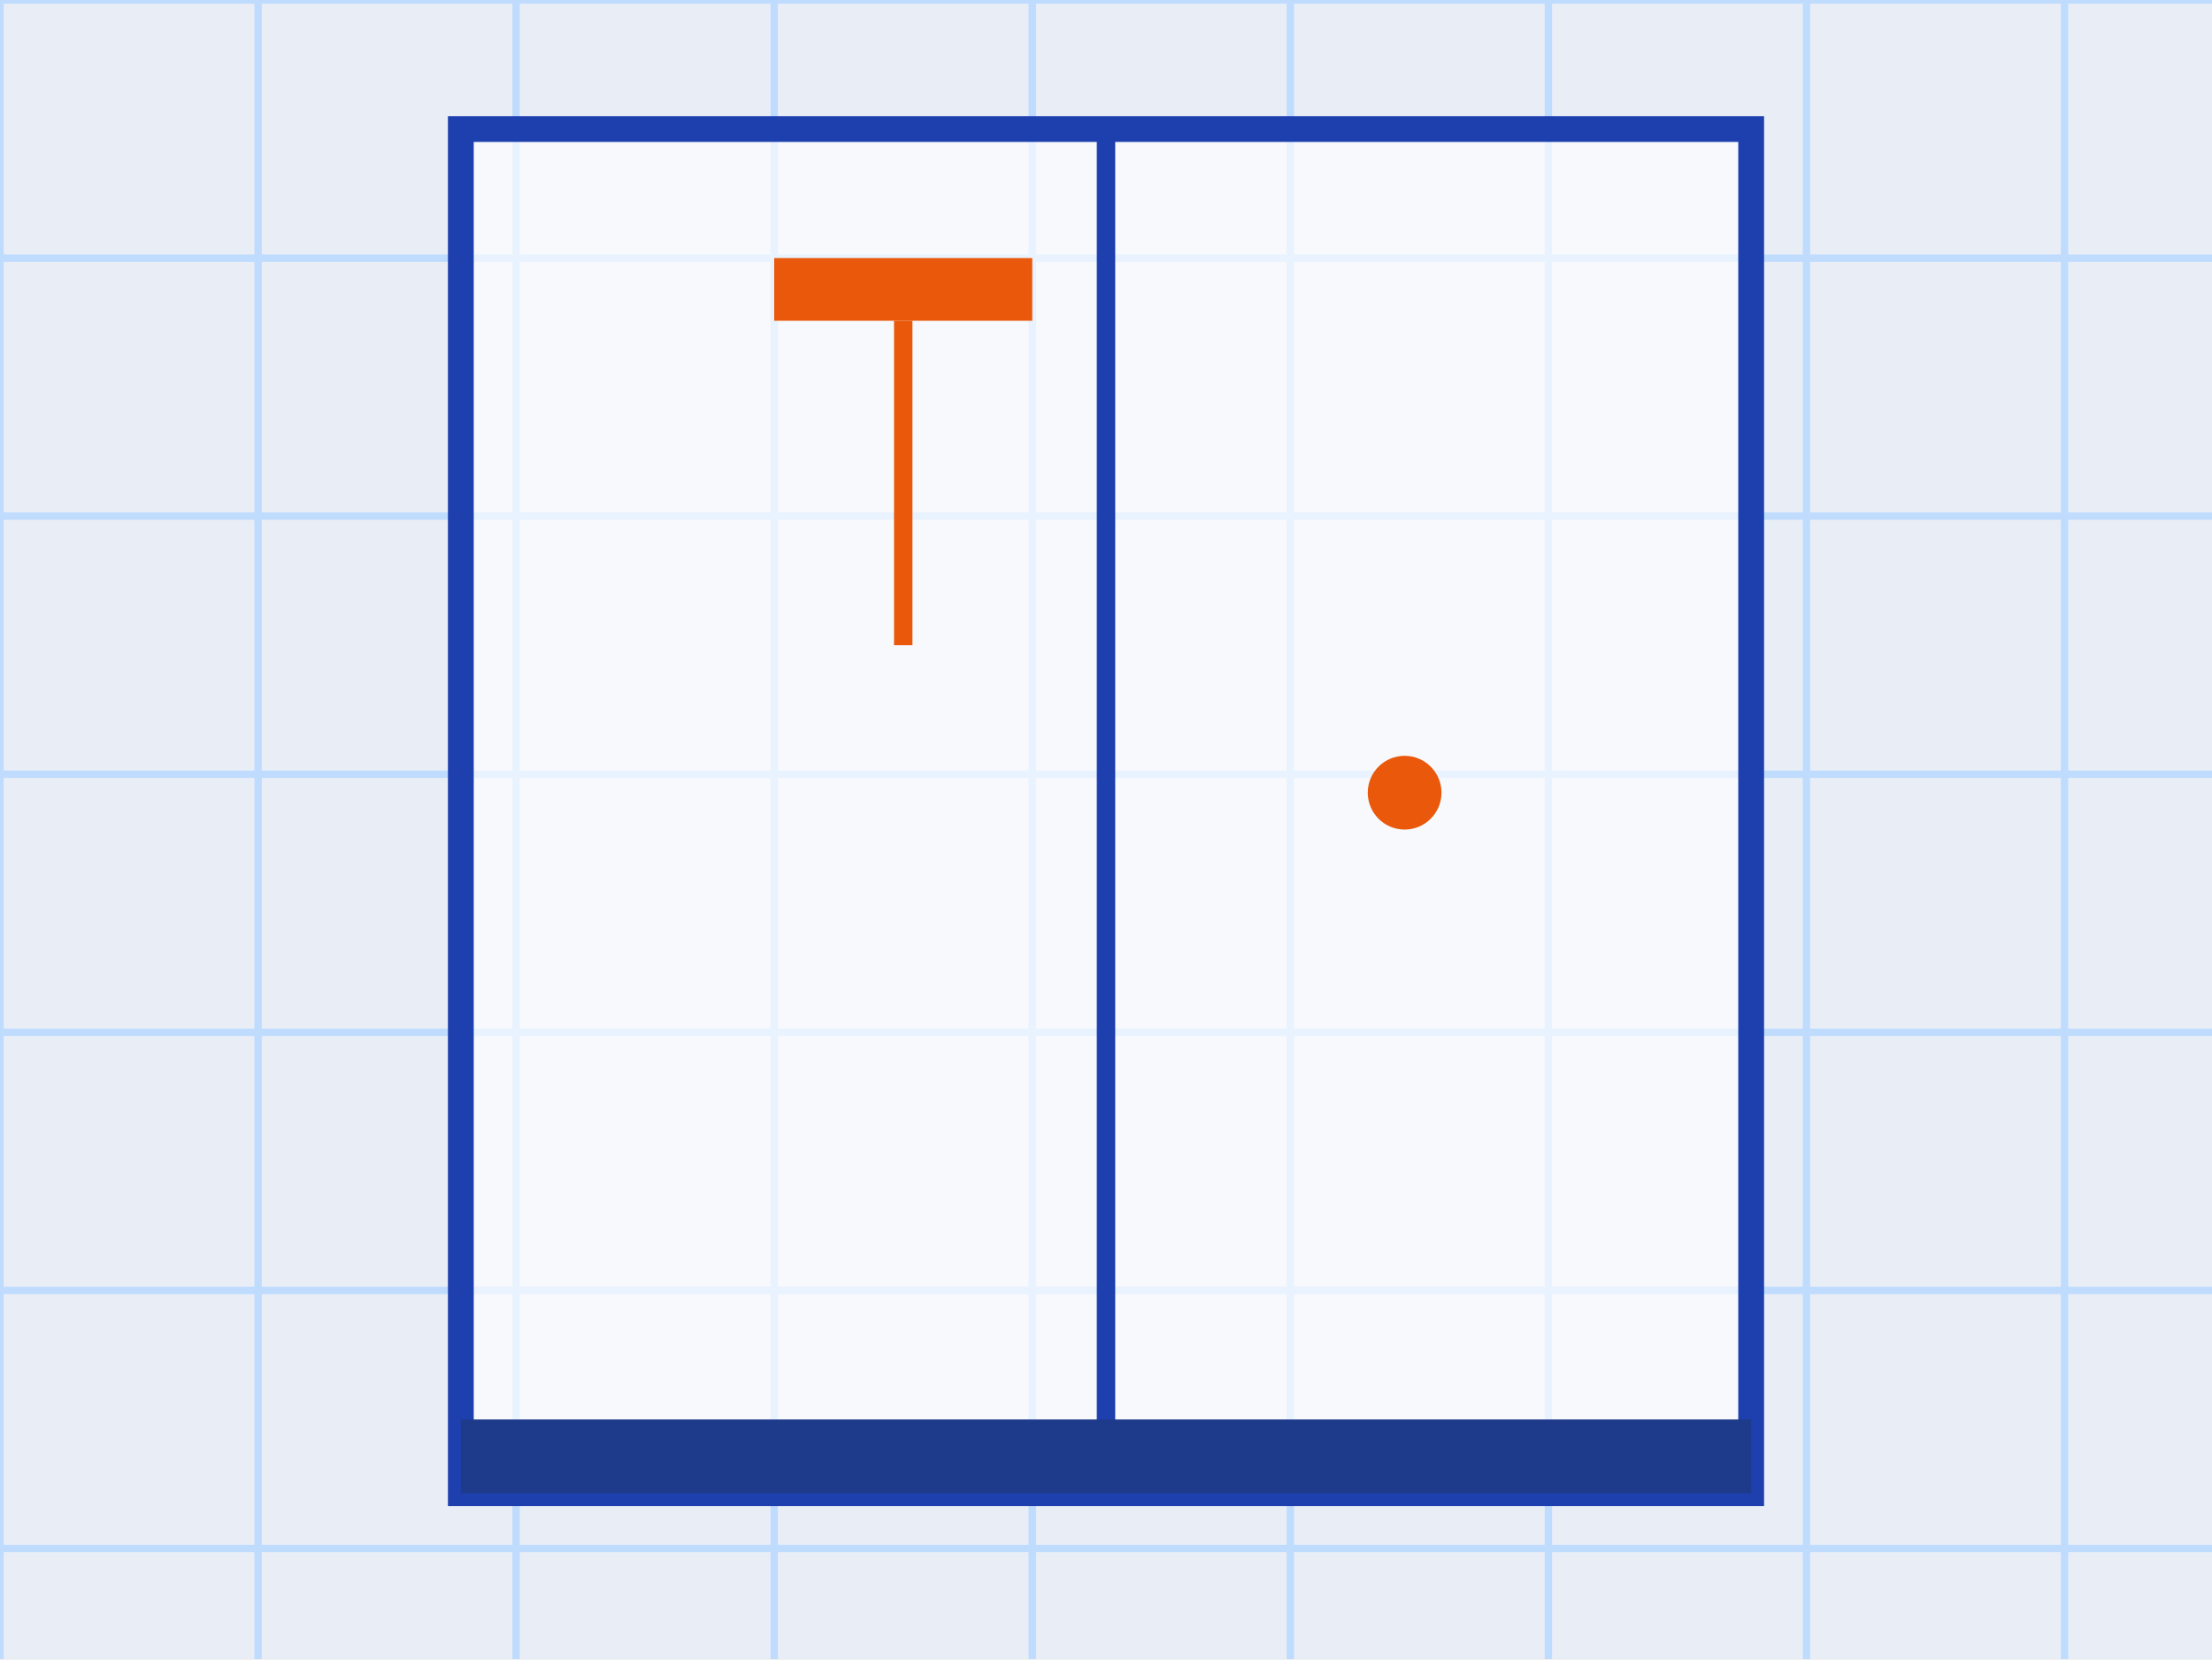
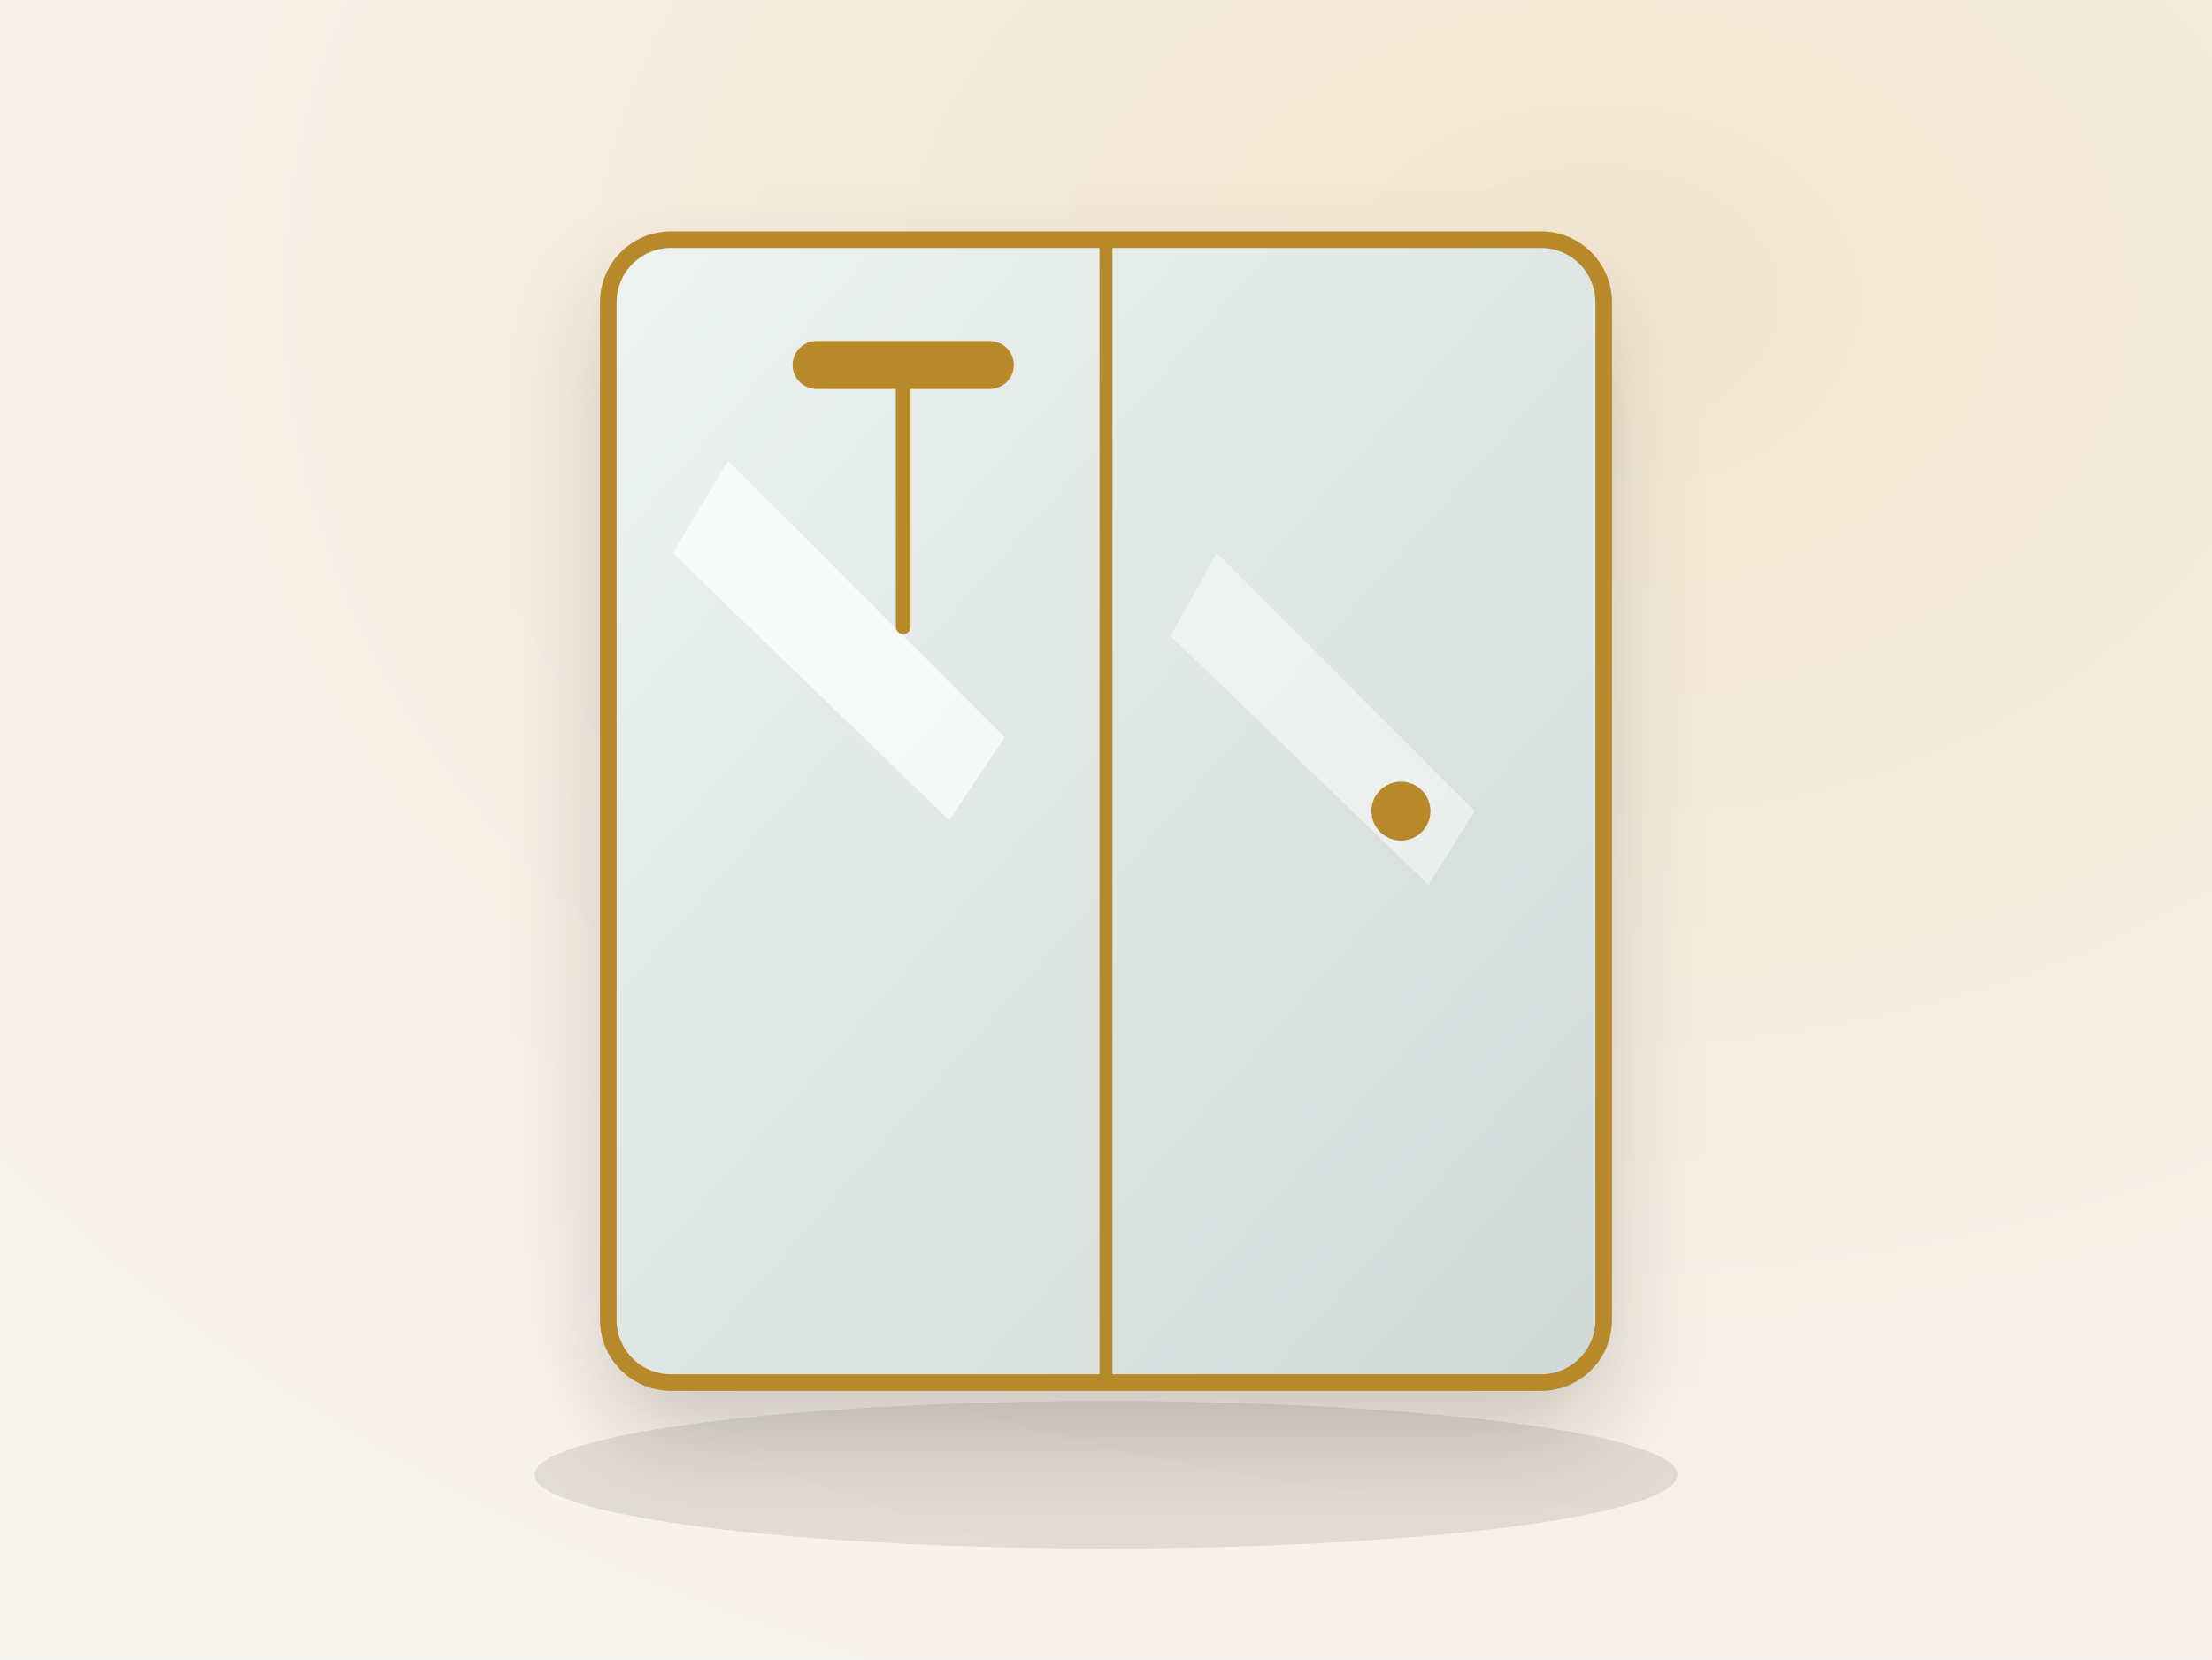
<svg xmlns="http://www.w3.org/2000/svg" viewBox="0 0 1200 900" width="1200" height="900" role="img">
-   <rect width="1200" height="900" fill="#e9eef6" />
-   <g stroke="#bfdbfe" stroke-width="4" opacity="1">
-     <line x1="0" y1="0" x2="0" y2="900" />
-     <line x1="140" y1="0" x2="140" y2="900" />
-     <line x1="280" y1="0" x2="280" y2="900" />
-     <line x1="420" y1="0" x2="420" y2="900" />
-     <line x1="560" y1="0" x2="560" y2="900" />
-     <line x1="700" y1="0" x2="700" y2="900" />
-     <line x1="840" y1="0" x2="840" y2="900" />
-     <line x1="980" y1="0" x2="980" y2="900" />
-     <line x1="1120" y1="0" x2="1120" y2="900" />
-     <line x1="0" y1="0" x2="1200" y2="0" />
-     <line x1="0" y1="140" x2="1200" y2="140" />
-     <line x1="0" y1="280" x2="1200" y2="280" />
-     <line x1="0" y1="420" x2="1200" y2="420" />
-     <line x1="0" y1="560" x2="1200" y2="560" />
-     <line x1="0" y1="700" x2="1200" y2="700" />
-     <line x1="0" y1="840" x2="1200" y2="840" />
+   <defs>
+     <filter id="sh" x="-30%" y="-30%" width="160%" height="160%">
+       <feDropShadow dx="0" dy="26" stdDeviation="26" flood-color="#1b1613" flood-opacity="0.18" />
+     </filter>
+     <filter id="sf" x="-30%" y="-30%" width="160%" height="160%">
+       <feDropShadow dx="0" dy="14" stdDeviation="14" flood-color="#1b1613" flood-opacity="0.12" />
+     </filter>
+     <radialGradient id="warm" cx="0.72" cy="0.18" r="0.9">
+       <stop offset="0" stop-color="#f3e6d2" />
+       <stop offset="1" stop-color="#f7f3ed" />
+     </radialGradient>
+     <linearGradient id="gl" x1="0" y1="0" x2="1" y2="1">
+       <stop offset="0" stop-color="#eef3f1" />
+       <stop offset="0.55" stop-color="#dde5e3" />
+       <stop offset="1" stop-color="#cfd9d6" />
+     </linearGradient>
+     <linearGradient id="wd" x1="0" y1="0" x2="0" y2="1">
+       <stop offset="0" stop-color="#9c5f33" />
+       <stop offset="1" stop-color="#7a4726" />
+     </linearGradient>
+   </defs>
+   <rect width="1200" height="900" fill="url(#warm)" />
+   <ellipse cx="600" cy="800" rx="310" ry="40" fill="#1b1613" opacity="0.1" />
+   <g filter="url(#sh)">
+     <rect x="330" y="130" width="540" height="620" rx="34" fill="url(#gl)" />
  </g>
-   <rect x="250" y="70" width="700" height="740" fill="#ffffff" opacity="0.65" />
-   <rect x="250" y="70" width="700" height="740" fill="none" stroke="#1e40af" stroke-width="14" />
-   <line x1="600" y1="70" x2="600" y2="810" stroke="#1e40af" stroke-width="10" />
-   <circle cx="762" cy="430" r="20" fill="#ea580c" />
-   <rect x="420" y="140" width="140" height="34" fill="#ea580c" />
-   <line x1="490" y1="174" x2="490" y2="350" stroke="#ea580c" stroke-width="10" />
-   <rect x="250" y="770" width="700" height="40" fill="#1e3a8a" />
+   <rect x="330" y="130" width="540" height="620" rx="34" fill="none" stroke="#b8892b" stroke-width="9" />
+   <line x1="600" y1="130" x2="600" y2="750" stroke="#b8892b" stroke-width="7" />
+   <path d="M395 250 L545 400 L515 445 L365 300 Z" fill="#ffffff" opacity="0.7" />
+   <path d="M660 300 L800 440 L775 480 L635 345 Z" fill="#ffffff" opacity="0.45" />
+   <rect x="430" y="185" width="120" height="26" rx="13" fill="#b8892b" />
+   <line x1="490" y1="211" x2="490" y2="340" stroke="#b8892b" stroke-width="8" stroke-linecap="round" />
+   <circle cx="760" cy="440" r="16" fill="#b8892b" />
</svg>
